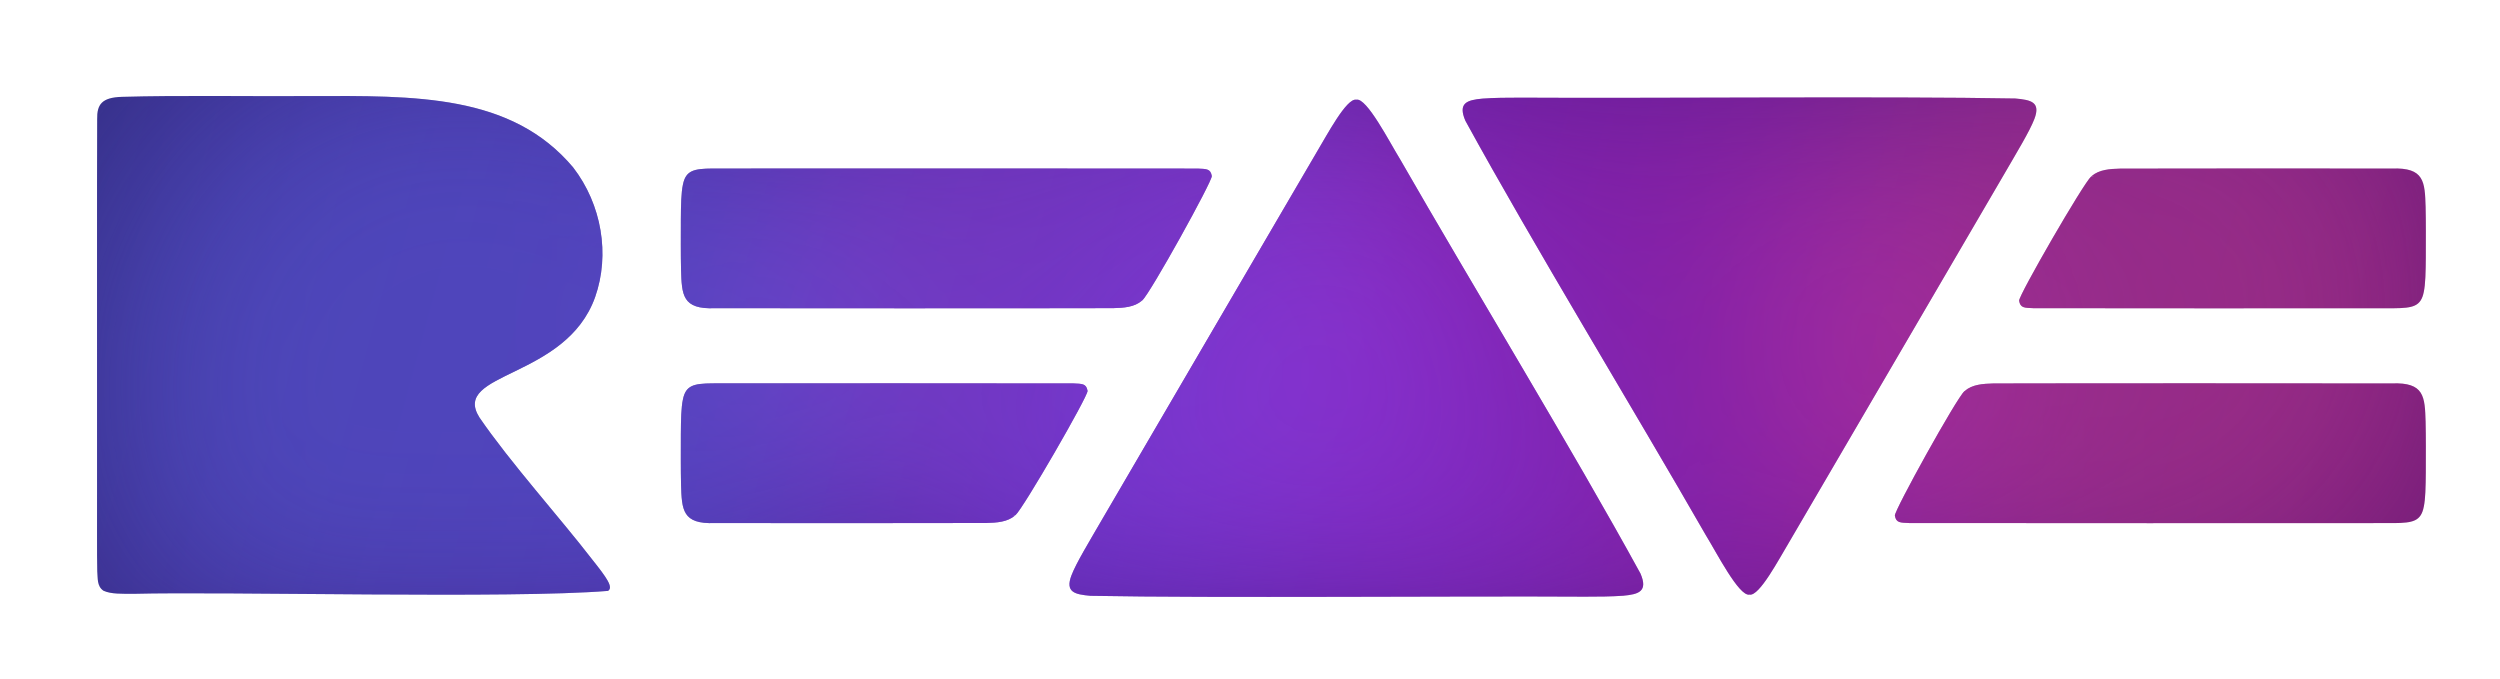
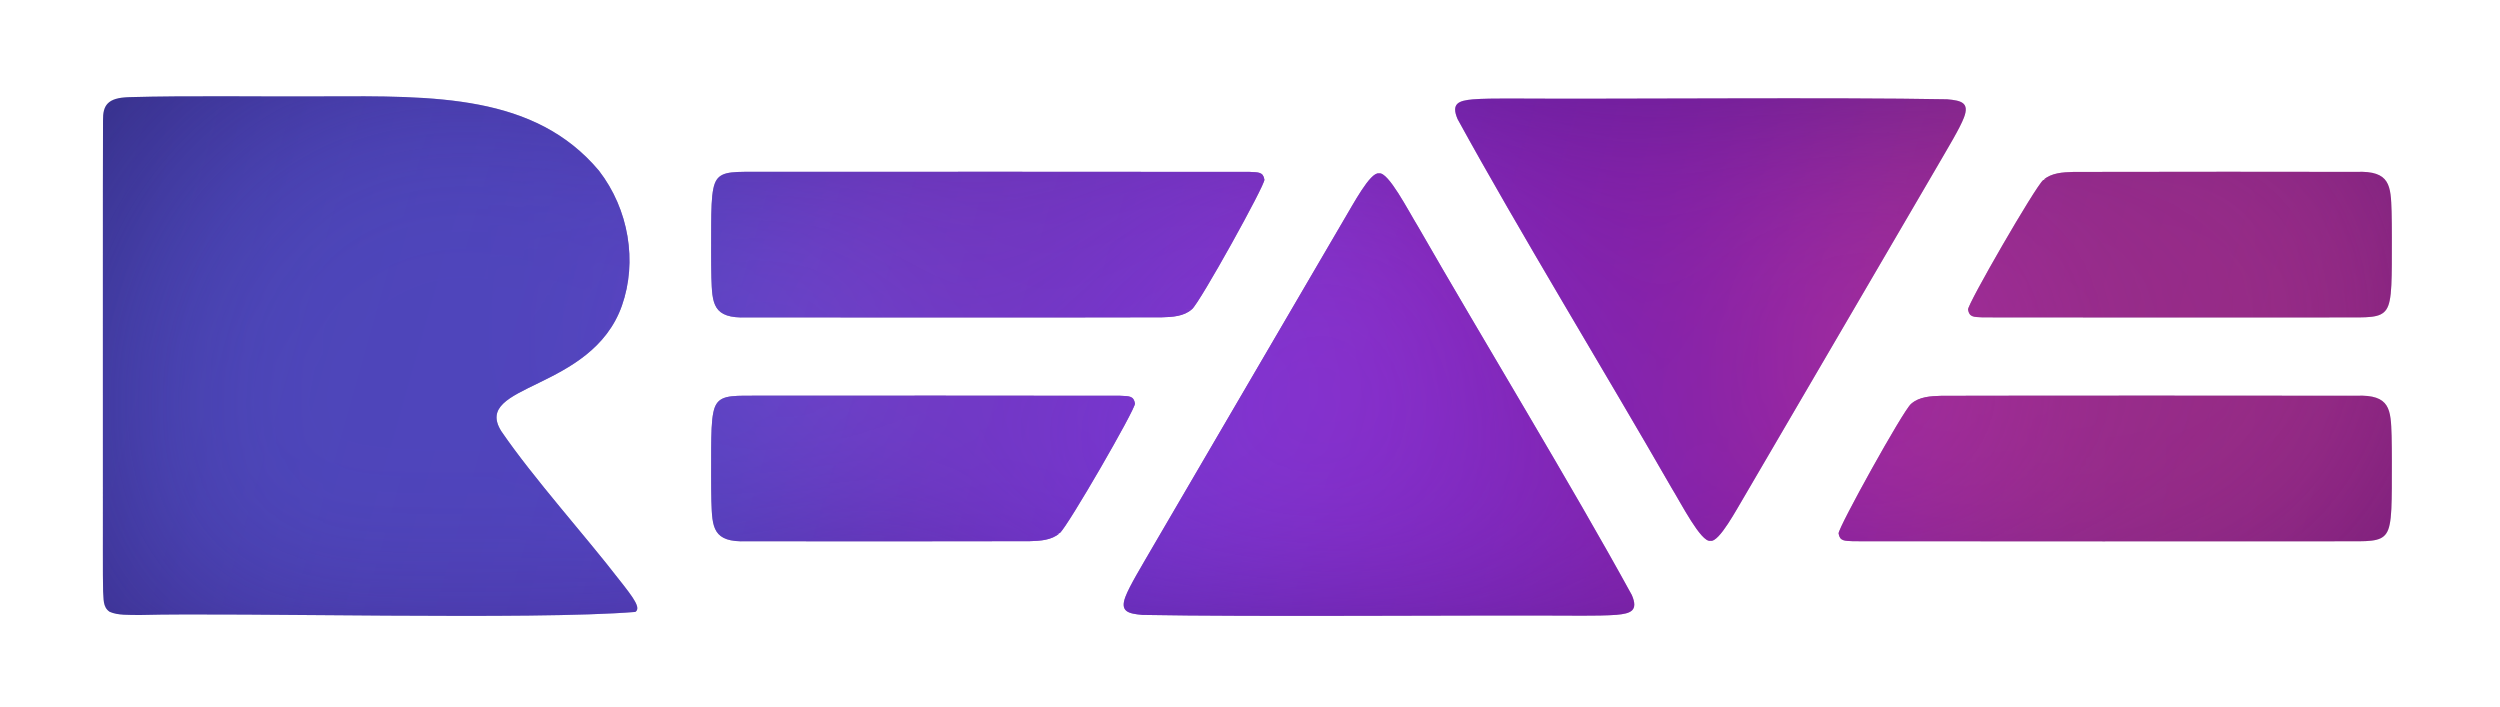
- <svg xmlns="http://www.w3.org/2000/svg" width="965.772" height="262.015" viewBox="0 0 965.772 262.015" aria-hidden="true" focusable="false">
+ <svg xmlns="http://www.w3.org/2000/svg" width="926.878" height="262.015" viewBox="0 0 926.878 262.015" aria-hidden="true" focusable="false">
  <defs>
    <clipPath id="reave-logo-clip">
-       <path d="M39.925,228.165c-2.548-1.756-2.095-4.854-2.35-7.45-.164-6.849-.046-19.225-.083-34.496.03-46.424-.062-119.108.048-140.191-.09-5.579,1.672-8.406,9.635-8.617,21.893-.643,49.358-.143,72.205-.292,41.202-.163,78.199-.775,102.02,27.544,11.096,14.365,14.276,33.712,8.513,50.07-11.282,31.842-55.809,28.874-44.715,46.531,11.964,17.476,30.917,38.465,43.647,54.966,5.616,7.058,8.176,10.658,6.035,12.035-37.749,3.106-146.68.164-183.456,1.137-4.218-.05-8.439.169-11.401-1.18l-.099-.058h.002-.002ZM523.939,38.515c-3.759-.743-11.442,13.905-14.994,19.773-24.838,42.467-57.483,98.429-82.3,140.849-6.165,10.622-10.895,18.355-12.719,23.11-2.512,6.544,1.266,7.366,7.31,7.917,48.21.922,142.621.019,191.051.331,4.922.006,10.559-.041,14.794-.365,6.122-.553,9.592-1.73,6.641-8.577-25.921-47.332-65.253-111.889-92.855-160.032-4.06-6.567-12.873-23.866-16.884-23.006h-.044ZM675.879,229.702c3.759.743,11.442-13.905,14.994-19.773,24.838-42.467,57.483-98.429,82.3-140.849,6.165-10.622,10.895-18.355,12.719-23.11,2.512-6.544-1.266-7.366-7.31-7.917-48.21-.922-142.621-.019-191.051-.331-4.922-.006-10.559.041-14.794.365-6.122.553-9.592,1.73-6.641,8.577,25.921,47.332,65.253,111.889,92.855,160.032,4.06,6.567,12.873,23.866,16.884,23.006h.044ZM759.029,151.01l-.166.139c-2.959,2.493-27.105,46.074-26.859,48.026.469,2.886,2.18,2.716,5.467,2.878,30.248.088,154.462.042,187.408.023,7.244-.068,10.341-.727,11.445-6.269.654-3.09.753-7.741.79-13.332.009-6.405.061-13.839-.075-19.529-.319-9.663-.415-15.344-13.096-14.831-28.489-.03-113.118-.095-153.835.021-4.053.099-8.163.372-11.075,2.871l1.998.004h-2.002ZM809.029,68.01l-1.166.139c-2.959,2.493-28.105,46.074-27.859,48.026.469,2.886,2.18,2.716,5.467,2.878,30.248.088,106.462.042,139.408.023,7.244-.068,10.341-.727,11.445-6.269.654-3.09.753-7.741.79-13.332.009-6.405.061-13.839-.075-19.529-.319-9.663-.415-15.344-13.096-14.831-28.489-.03-64.118-.095-104.835.021-4.053.099-8.163.372-11.075,2.871l.998.004h-.002ZM441.104,116.164l.166-.139c2.959-2.493,27.105-46.074,26.859-48.026-.469-2.886-2.18-2.716-5.467-2.878-30.248-.088-154.462-.042-187.408-.023-7.244.068-10.341.727-11.445,6.269-.654,3.09-.753,7.741-.79,13.332-.009,6.405-.061,13.839.075,19.529.319,9.663.415,15.344,13.096,14.831,28.489.03,113.118.095,153.835-.021,4.053-.099,8.163-.372,11.075-2.871l-1.998-.004h2.002ZM391.104,199.164l1.166-.139c2.959-2.493,28.105-46.074,27.859-48.026-.469-2.886-2.18-2.716-5.467-2.878-30.248-.088-106.462-.042-139.408-.023-7.244.068-10.341.727-11.445,6.269-.654,3.09-.753,7.741-.79,13.332-.009,6.405-.061,13.839.075,19.529.319,9.663.415,15.344,13.096,14.831,28.489.03,64.118.095,104.835-.021,4.053-.099,8.163-.372,11.075-2.871l-.998-.004h.002Z" />
+       <path d="M40.58,226.774c-2.548-1.756-2.095-4.854-2.35-7.45-.164-6.849-.046-19.225-.083-34.496.03-46.424-.062-119.108.048-140.191-.09-5.579,1.672-8.406,9.635-8.617,21.893-.643,49.358-.143,72.205-.292,41.202-.163,78.199-.775,102.02,27.544,11.096,14.365,14.276,33.712,8.513,50.07-11.282,31.842-55.809,28.874-44.715,46.531,11.964,17.476,30.917,38.465,43.647,54.966,5.616,7.058,8.176,10.658,6.035,12.035-37.749,3.106-146.68.164-183.456,1.137-4.218-.05-8.439.169-11.401-1.18l-.099-.058h.002-.002ZM708.684,149.619l-.166.139c-2.959,2.493-27.105,46.074-26.859,48.026.469,2.886,2.18,2.716,5.467,2.878,30.248.088,154.462.042,187.408.023,7.244-.068,10.341-.727,11.445-6.269.654-3.09.753-7.741.79-13.332.009-6.405.061-13.839-.075-19.529-.319-9.663-.415-15.344-13.096-14.831-28.489-.03-113.118-.095-153.835.021-4.053.099-8.163.372-11.075,2.871l1.998.004h-2.002ZM758.684,66.619l-1.166.139c-2.959,2.493-28.105,46.074-27.859,48.026.469,2.886,2.18,2.716,5.467,2.878,30.248.088,106.462.042,139.408.023,7.244-.068,10.341-.727,11.445-6.269.654-3.09.753-7.741.79-13.332.009-6.405.061-13.839-.075-19.529-.319-9.663-.415-15.344-13.096-14.831-28.489-.03-64.118-.095-104.835.021-4.053.099-8.163.372-11.075,2.871l.998.004h-.002ZM441.759,114.773l.166-.139c2.959-2.493,27.105-46.074,26.859-48.026-.469-2.886-2.18-2.716-5.467-2.878-30.248-.088-154.462-.042-187.408-.023-7.244.068-10.341.727-11.445,6.269-.654,3.09-.753,7.741-.79,13.332-.009,6.405-.061,13.839.075,19.529.319,9.663.415,15.344,13.096,14.831,28.489.03,113.118.095,153.835-.021,4.053-.099,8.163-.372,11.075-2.871l-1.998-.004h2.002ZM391.759,197.773l1.166-.139c2.959-2.493,28.105-46.074,27.859-48.026-.469-2.886-2.18-2.716-5.467-2.878-30.248-.088-106.462-.042-139.408-.023-7.244.068-10.341.727-11.445,6.269-.654,3.09-.753,7.741-.79,13.332-.009,6.405-.061,13.839.075,19.529.319,9.663.415,15.344,13.096,14.831,28.489.03,64.118.095,104.835-.021,4.053-.099,8.163-.372,11.075-2.871l-.998-.004h.002ZM511.234,64.285c-3.21-.635-9.772,11.877-12.806,16.889-21.215,36.272-49.098,84.07-70.294,120.302-5.265,9.073-9.305,15.677-10.864,19.739-2.145,5.589,1.081,6.292,6.244,6.762,41.177.787,121.816.016,163.181.283,4.204.005,9.018-.035,12.636-.311,5.229-.473,8.192-1.477,5.672-7.326-22.14-40.427-55.734-95.567-79.31-136.687-3.468-5.609-10.995-20.385-14.421-19.65h-.038ZM634.176,200.499c3.21.635,9.772-11.877,12.806-16.889,21.215-36.272,49.098-84.07,70.294-120.302,5.265-9.073,9.305-15.677,10.864-19.739,2.145-5.589-1.081-6.292-6.244-6.762-41.177-.787-121.816-.016-163.181-.283-4.204-.005-9.018.035-12.636.311-5.229.473-8.192,1.477-5.672,7.326,22.14,40.427,55.734,95.567,79.31,136.687,3.468,5.609,10.995,20.385,14.421,19.65h.038Z" />
    </clipPath>
    <filter id="reave-lava-blur" x="-60%" y="-80%" width="220%" height="260%" color-interpolation-filters="sRGB">
      <feGaussianBlur stdDeviation="42" />
    </filter>
-     <linearGradient id="reave-lava-base" x1="0" y1="0" x2="965.772" y2="262.015" gradientUnits="userSpaceOnUse">
+     <linearGradient id="reave-lava-base" x1="0" y1="0" x2="926.878" y2="262.015" gradientUnits="userSpaceOnUse">
      <stop offset="0%" stop-color="#312e81" />
      <stop offset="45%" stop-color="#4c1d95" />
      <stop offset="100%" stop-color="#701a75" />
    </linearGradient>
  </defs>
  <g clip-path="url(#reave-logo-clip)">
-     <rect width="965.772" height="262.015" fill="url(#reave-lava-base)" />
+     <rect width="926.878" height="262.015" fill="url(#reave-lava-base)" />
    <g filter="url(#reave-lava-blur)">
-       <circle cx="180" cy="150" r="150" fill="#6366f1" opacity="0.48">
-         <animate attributeName="cx" dur="24s" repeatCount="indefinite" values="180;280;140;220;180" keyTimes="0;0.25;0.5;0.75;1" calcMode="spline" keySplines="0.45 0 0.55 1;0.45 0 0.55 1;0.45 0 0.55 1;0.45 0 0.55 1" />
+       <circle cx="173" cy="150" r="150" fill="#6366f1" opacity="0.48">
+         <animate attributeName="cx" dur="24s" repeatCount="indefinite" values="173;269;135;211;173" keyTimes="0;0.25;0.5;0.75;1" calcMode="spline" keySplines="0.45 0 0.55 1;0.45 0 0.55 1;0.45 0 0.55 1;0.45 0 0.55 1" />
        <animate attributeName="cy" dur="24s" repeatCount="indefinite" values="150;90;170;120;150" keyTimes="0;0.25;0.5;0.75;1" calcMode="spline" keySplines="0.45 0 0.55 1;0.45 0 0.55 1;0.45 0 0.55 1;0.45 0 0.55 1" />
        <animate attributeName="r" dur="24s" repeatCount="indefinite" values="150;170;130;160;150" keyTimes="0;0.25;0.5;0.75;1" calcMode="spline" keySplines="0.45 0 0.55 1;0.45 0 0.55 1;0.45 0 0.55 1;0.45 0 0.55 1" />
      </circle>
-       <circle cx="420" cy="110" r="135" fill="#a855f7" opacity="0.42">
-         <animate attributeName="cx" dur="28s" repeatCount="indefinite" values="420;520;380;460;420" keyTimes="0;0.25;0.5;0.75;1" calcMode="spline" keySplines="0.45 0 0.55 1;0.45 0 0.55 1;0.45 0 0.55 1;0.45 0 0.55 1" />
+       <circle cx="403" cy="110" r="135" fill="#a855f7" opacity="0.42">
+         <animate attributeName="cx" dur="28s" repeatCount="indefinite" values="403;499;365;441;403" keyTimes="0;0.25;0.5;0.75;1" calcMode="spline" keySplines="0.45 0 0.55 1;0.45 0 0.55 1;0.45 0 0.55 1;0.45 0 0.55 1" />
        <animate attributeName="cy" dur="28s" repeatCount="indefinite" values="110;170;80;140;110" keyTimes="0;0.25;0.5;0.75;1" calcMode="spline" keySplines="0.45 0 0.55 1;0.45 0 0.55 1;0.45 0 0.55 1;0.45 0 0.55 1" />
        <animate attributeName="r" dur="28s" repeatCount="indefinite" values="135;155;120;145;135" keyTimes="0;0.25;0.5;0.75;1" calcMode="spline" keySplines="0.45 0 0.55 1;0.45 0 0.55 1;0.45 0 0.55 1;0.45 0 0.55 1" />
      </circle>
-       <circle cx="620" cy="155" r="145" fill="#c026d3" opacity="0.4">
-         <animate attributeName="cx" dur="26s" repeatCount="indefinite" values="620;720;580;660;620" keyTimes="0;0.25;0.5;0.75;1" calcMode="spline" keySplines="0.45 0 0.55 1;0.45 0 0.55 1;0.45 0 0.55 1;0.45 0 0.55 1" />
+       <circle cx="595" cy="155" r="145" fill="#c026d3" opacity="0.4">
+         <animate attributeName="cx" dur="26s" repeatCount="indefinite" values="595;691;557;633;595" keyTimes="0;0.25;0.5;0.75;1" calcMode="spline" keySplines="0.45 0 0.55 1;0.45 0 0.55 1;0.45 0 0.55 1;0.45 0 0.55 1" />
        <animate attributeName="cy" dur="26s" repeatCount="indefinite" values="155;95;175;130;155" keyTimes="0;0.25;0.5;0.75;1" calcMode="spline" keySplines="0.45 0 0.55 1;0.45 0 0.55 1;0.45 0 0.55 1;0.45 0 0.55 1" />
        <animate attributeName="r" dur="26s" repeatCount="indefinite" values="145;165;125;150;145" keyTimes="0;0.25;0.5;0.75;1" calcMode="spline" keySplines="0.45 0 0.55 1;0.45 0 0.55 1;0.45 0 0.55 1;0.45 0 0.55 1" />
      </circle>
-       <circle cx="820" cy="120" r="130" fill="#ec4899" opacity="0.36">
-         <animate attributeName="cx" dur="22s" repeatCount="indefinite" values="820;900;760;850;820" keyTimes="0;0.25;0.5;0.75;1" calcMode="spline" keySplines="0.45 0 0.55 1;0.45 0 0.55 1;0.45 0 0.55 1;0.45 0 0.55 1" />
+       <circle cx="787" cy="120" r="130" fill="#ec4899" opacity="0.36">
+         <animate attributeName="cx" dur="22s" repeatCount="indefinite" values="787;863;730;816;787" keyTimes="0;0.25;0.5;0.75;1" calcMode="spline" keySplines="0.45 0 0.55 1;0.45 0 0.55 1;0.45 0 0.55 1;0.45 0 0.55 1" />
        <animate attributeName="cy" dur="22s" repeatCount="indefinite" values="120;180;90;150;120" keyTimes="0;0.25;0.5;0.75;1" calcMode="spline" keySplines="0.45 0 0.55 1;0.45 0 0.55 1;0.45 0 0.55 1;0.45 0 0.55 1" />
        <animate attributeName="r" dur="22s" repeatCount="indefinite" values="130;150;115;140;130" keyTimes="0;0.25;0.5;0.75;1" calcMode="spline" keySplines="0.45 0 0.55 1;0.45 0 0.55 1;0.45 0 0.55 1;0.45 0 0.55 1" />
      </circle>
-       <circle cx="500" cy="200" r="120" fill="#7c3aed" opacity="0.34">
-         <animate attributeName="cx" dur="30s" repeatCount="indefinite" values="500;580;440;530;500" keyTimes="0;0.25;0.5;0.75;1" calcMode="spline" keySplines="0.45 0 0.55 1;0.45 0 0.55 1;0.45 0 0.55 1;0.45 0 0.55 1" />
+       <circle cx="480" cy="200" r="120" fill="#7c3aed" opacity="0.34">
+         <animate attributeName="cx" dur="30s" repeatCount="indefinite" values="480;556;422;509;480" keyTimes="0;0.25;0.5;0.75;1" calcMode="spline" keySplines="0.45 0 0.55 1;0.45 0 0.55 1;0.45 0 0.55 1;0.45 0 0.55 1" />
        <animate attributeName="cy" dur="30s" repeatCount="indefinite" values="200;140;210;170;200" keyTimes="0;0.25;0.5;0.75;1" calcMode="spline" keySplines="0.45 0 0.55 1;0.45 0 0.55 1;0.45 0 0.55 1;0.45 0 0.55 1" />
        <animate attributeName="r" dur="30s" repeatCount="indefinite" values="120;140;105;130;120" keyTimes="0;0.25;0.5;0.75;1" calcMode="spline" keySplines="0.45 0 0.55 1;0.45 0 0.55 1;0.45 0 0.55 1;0.45 0 0.55 1" />
      </circle>
    </g>
  </g>
</svg>
